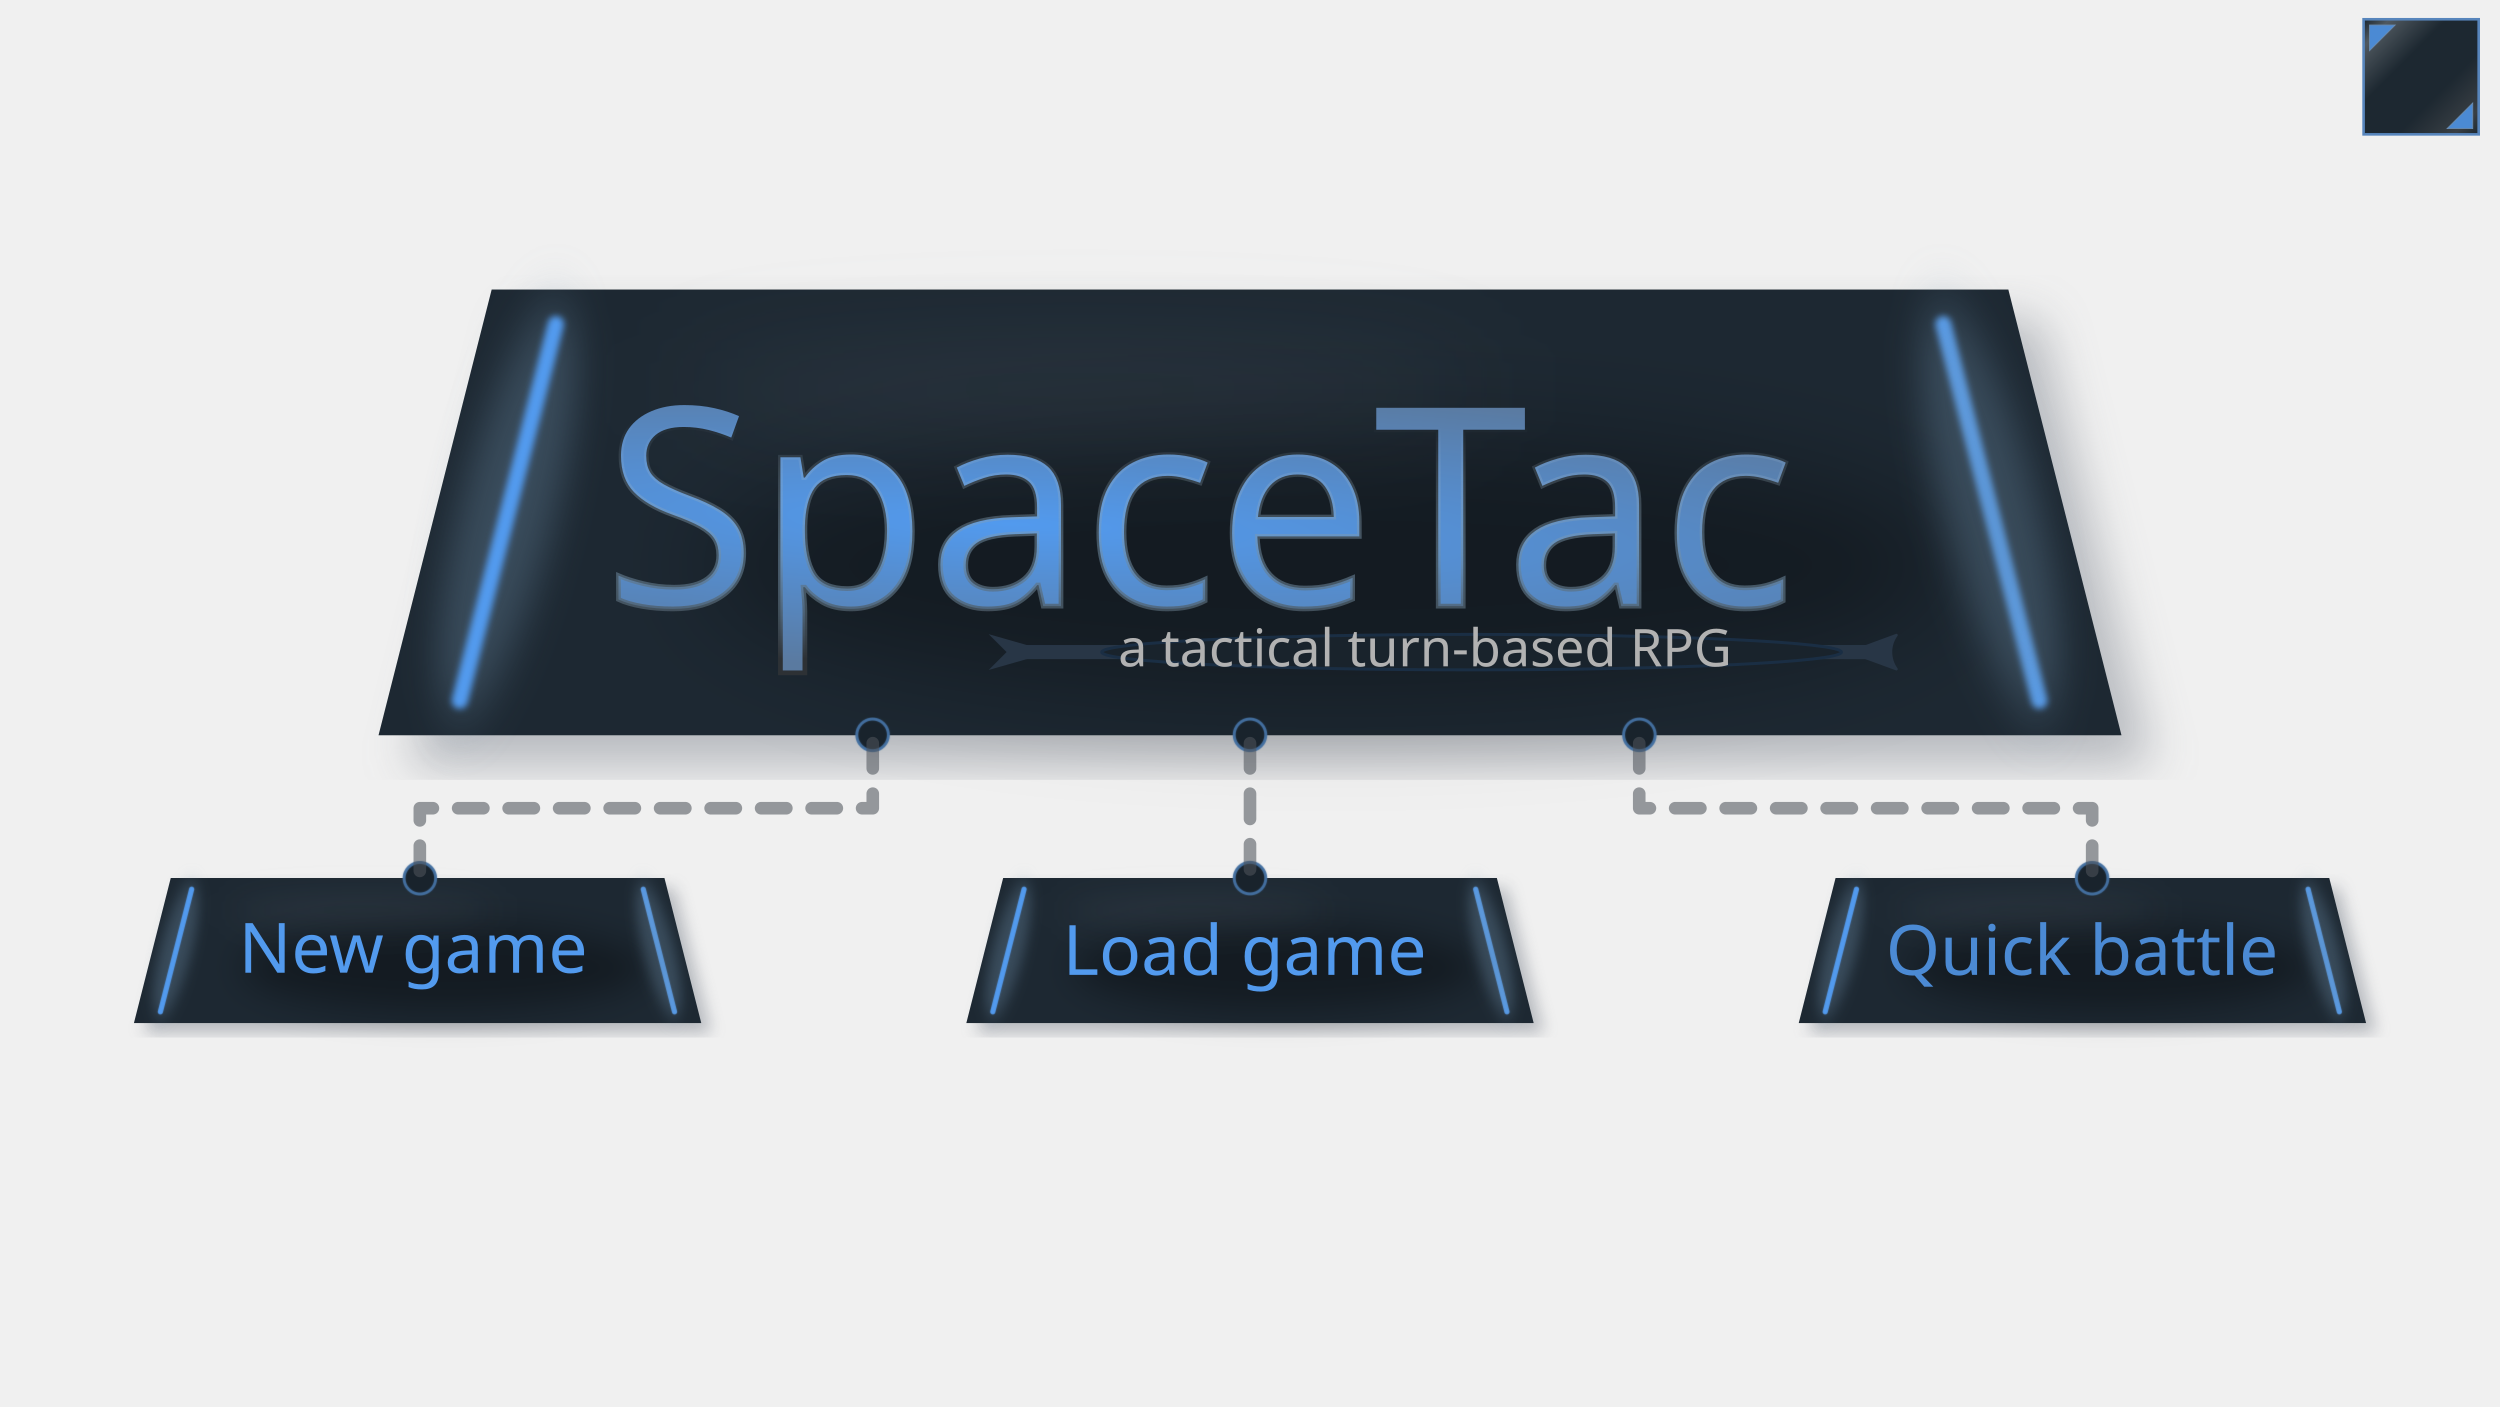
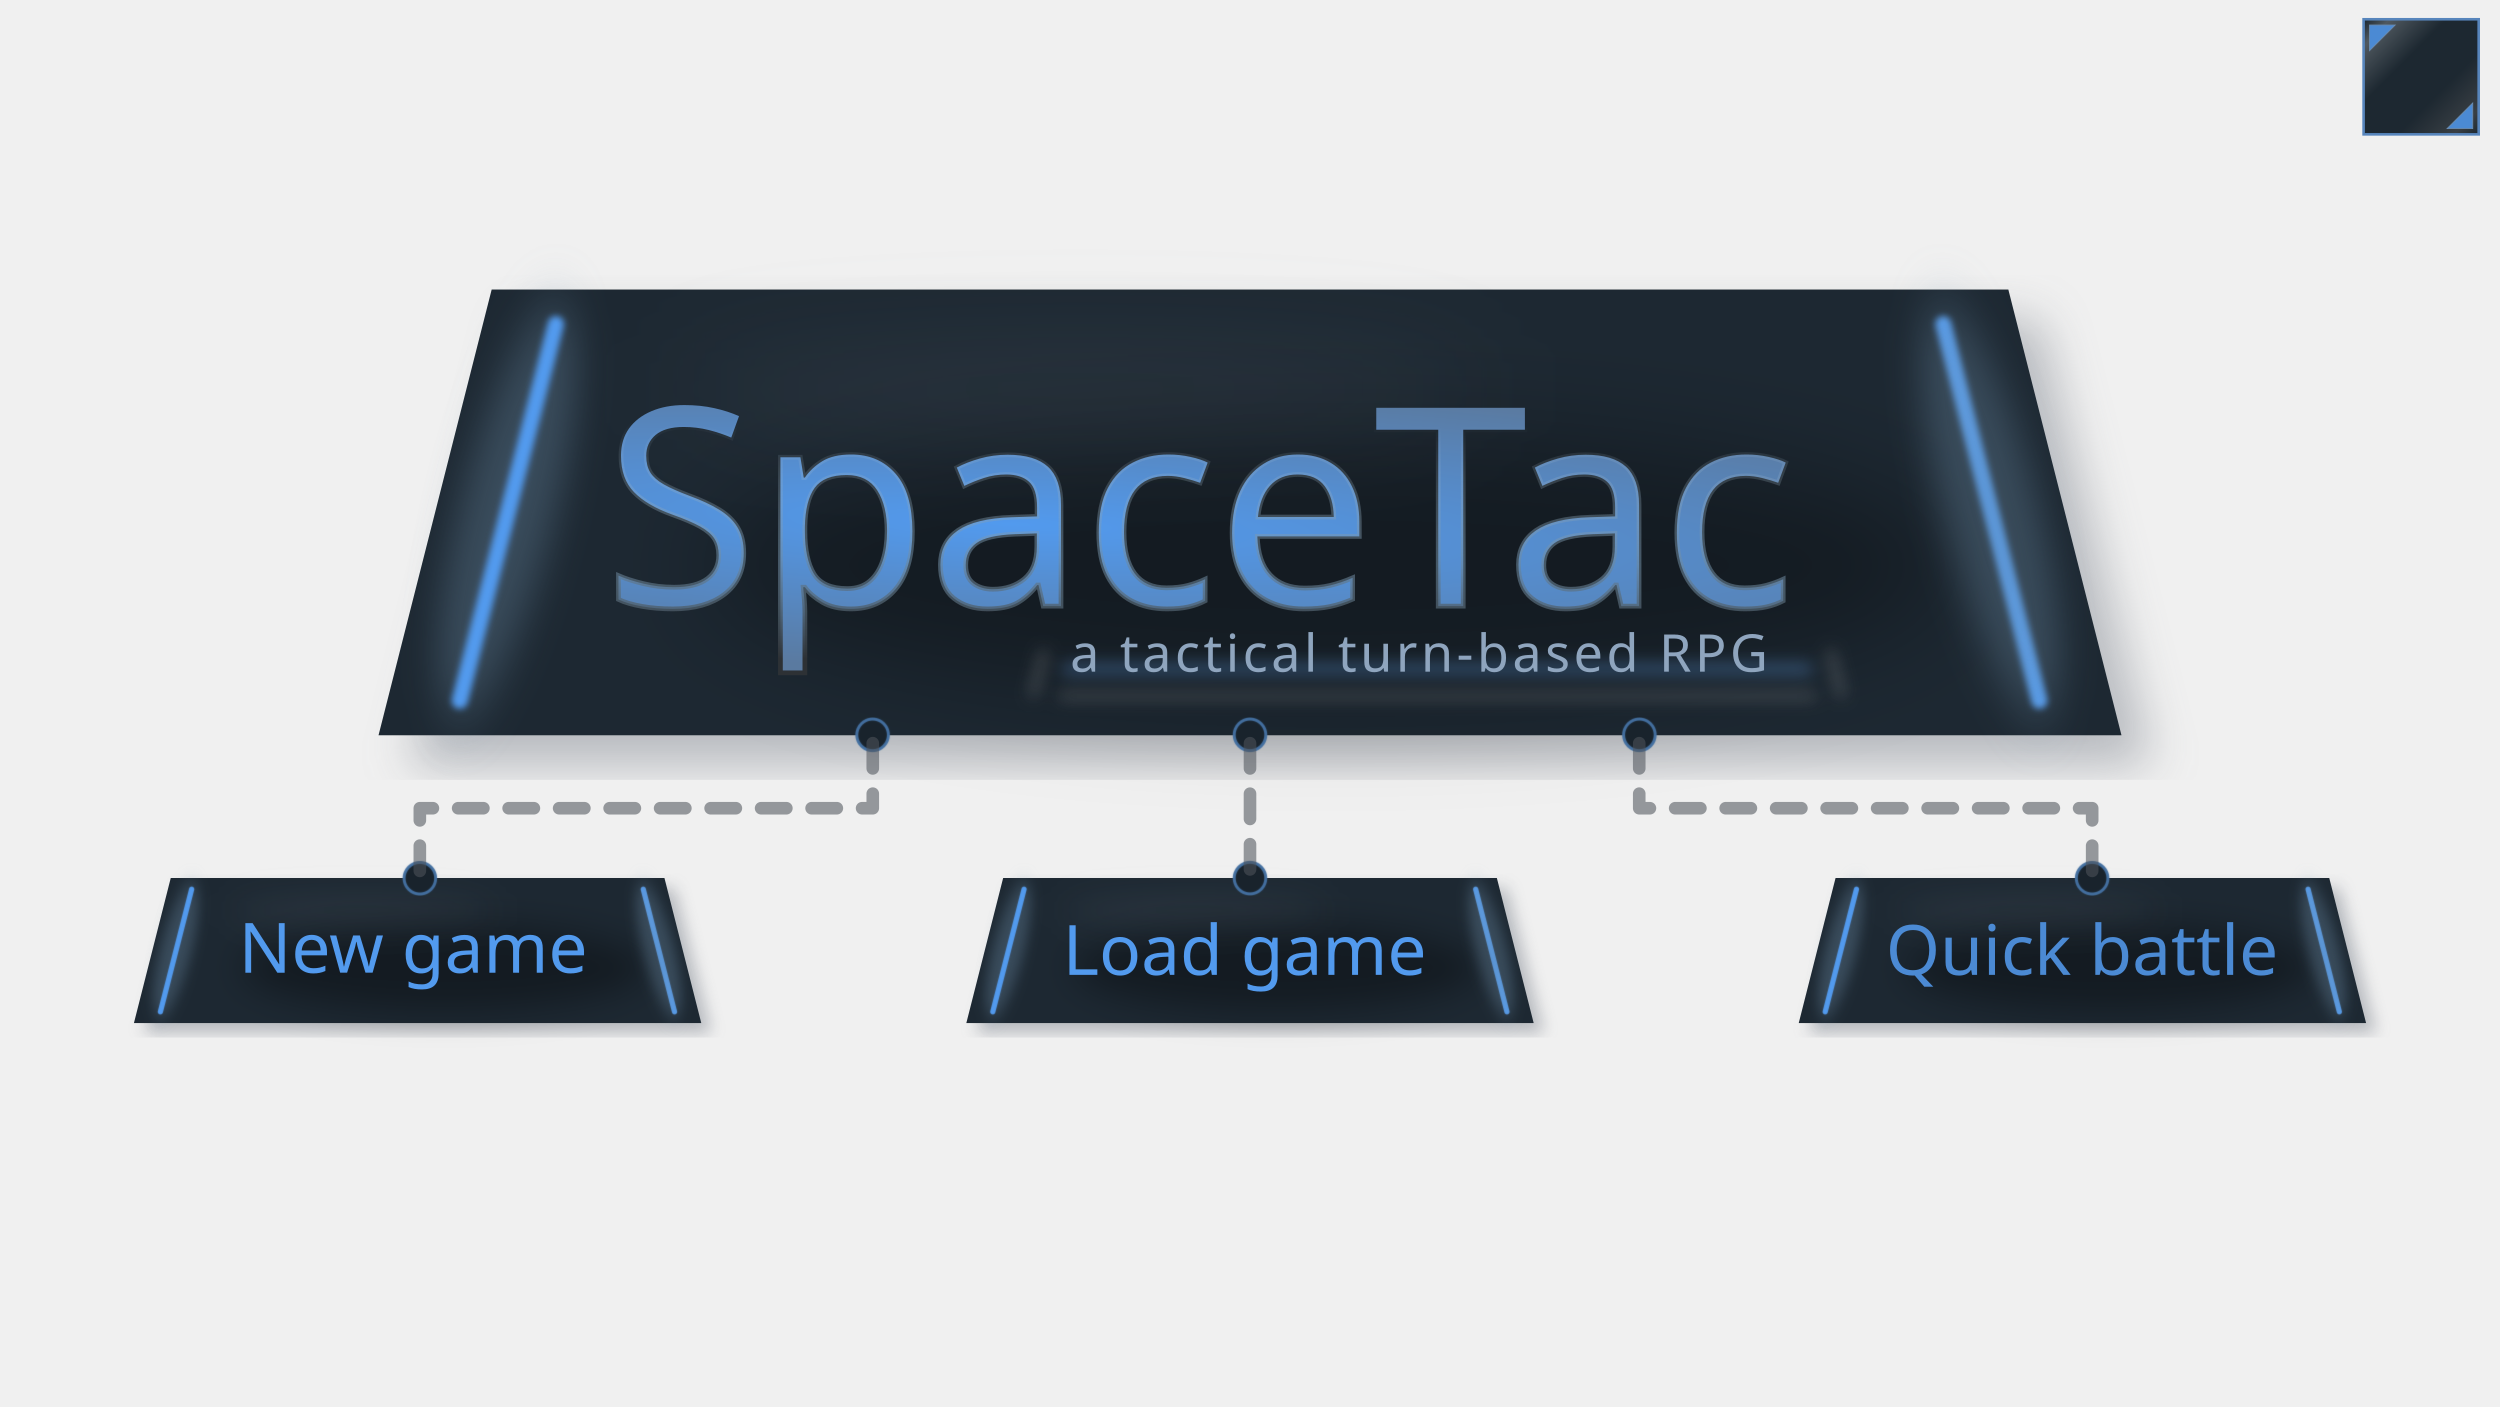
<svg xmlns="http://www.w3.org/2000/svg" xmlns:xlink="http://www.w3.org/1999/xlink" width="1920" height="1080" viewBox="0 0 508 285.75" version="1.1" id="svg8">
  <defs id="defs2">
    <linearGradient id="linearGradient4934">
      <stop style="stop-color:#1d2831;stop-opacity:1;" offset="0" id="stop4930" />
      <stop id="stop4938" offset="0.109" style="stop-color:#4f585f;stop-opacity:1" />
      <stop style="stop-color:#1d2831;stop-opacity:1" offset="0.358" id="stop4944" />
      <stop style="stop-color:#1d2831;stop-opacity:1" offset="0.647" id="stop4942" />
      <stop style="stop-color:#393f44;stop-opacity:1" offset="0.896" id="stop4940" />
      <stop style="stop-color:#1d2831;stop-opacity:1" offset="1" id="stop4932" />
    </linearGradient>
    <marker orient="auto" refY="0.0" refX="0.0" id="Arrow1Send" style="overflow:visible;">
      <path id="path5471" d="M 0.0,0.0 L 5.0,-5.0 L -12.5,0.0 L 5.0,5.0 L 0.0,0.0 z " style="fill-rule:evenodd;stroke:#283646;stroke-width:1pt;stroke-opacity:1;fill:#283646;fill-opacity:1" transform="scale(0.2) rotate(180) translate(6,0)" />
    </marker>
    <marker orient="auto" refY="0.0" refX="0.0" id="Arrow2Sstart" style="overflow:visible">
      <path id="path5486" style="fill-rule:evenodd;stroke-width:0.625;stroke-linejoin:round;stroke:#283646;stroke-opacity:1;fill:#283646;fill-opacity:1" d="M 8.719,4.034 L -2.207,0.016 L 8.719,-4.002 C 6.973,-1.63 6.983,1.616 8.719,4.034 z " transform="scale(0.3) translate(-2.3,0)" />
    </marker>
    <marker orient="auto" refY="0.0" refX="0.0" id="Arrow2Mend" style="overflow:visible;">
      <path id="path5483" style="fill-rule:evenodd;stroke-width:0.625;stroke-linejoin:round;stroke:#9bb0c9;stroke-opacity:1;fill:#9bb0c9;fill-opacity:1" d="M 8.719,4.034 L -2.207,0.016 L 8.719,-4.002 C 6.973,-1.63 6.983,1.616 8.719,4.034 z " transform="scale(0.6) rotate(180) translate(0,0)" />
    </marker>
    <marker orient="auto" refY="0.0" refX="0.0" id="Arrow1Lstart" style="overflow:visible">
      <path id="path5456" d="M 0.0,0.0 L 5.0,-5.0 L -12.5,0.0 L 5.0,5.0 L 0.0,0.0 z " style="fill-rule:evenodd;stroke:#9bb0c9;stroke-width:1pt;stroke-opacity:1;fill:#9bb0c9;fill-opacity:1" transform="scale(0.8) translate(12.5,0)" />
    </marker>
    <linearGradient id="linearGradient5286">
      <stop style="stop-color:#529aee;stop-opacity:1;" offset="0" id="stop5282" />
      <stop style="stop-color:#5a7aa0;stop-opacity:1" offset="1" id="stop5284" />
    </linearGradient>
    <linearGradient id="linearGradient5252">
      <stop style="stop-color:#2d3135;stop-opacity:1" offset="0" id="stop5248" />
      <stop id="stop5256" offset="0.426" style="stop-color:#6e8ba1;stop-opacity:0.549" />
      <stop style="stop-color:#c4d7e5;stop-opacity:0" offset="1" id="stop5250" />
    </linearGradient>
    <filter style="color-interpolation-filters:sRGB" id="filter4662" x="-0.224" width="1.449" y="-0.057" height="1.114">
      <feGaussianBlur stdDeviation="0.2" id="feGaussianBlur4664" />
    </filter>
    <filter style="color-interpolation-filters:sRGB" id="filter5244" x="-0.101" width="1.202" y="-0.48" height="1.96">
      <feGaussianBlur stdDeviation="3.474" id="feGaussianBlur5246" />
    </filter>
    <linearGradient xlink:href="#linearGradient5252" id="linearGradient5254" x1="259.383" y1="143.133" x2="259.575" y2="95.292" gradientUnits="userSpaceOnUse" gradientTransform="translate(6.076871,2.39208)" />
    <radialGradient xlink:href="#linearGradient5286" id="radialGradient5288" cx="201.792" cy="102.017" fx="201.792" fy="102.017" r="136.003" gradientTransform="matrix(1.93924,0.081369,-0.00937077,0.2233305,-185.0809,78.52622)" gradientUnits="userSpaceOnUse" />
    <filter style="color-interpolation-filters:sRGB" id="filter6839" x="-0.152" width="1.304" y="-1.559" height="4.118">
      <feGaussianBlur stdDeviation="3.473" id="feGaussianBlur6841" />
    </filter>
    <filter style="color-interpolation-filters:sRGB" id="filter7175" x="-0.416" width="1.831" y="-0.141" height="1.281">
      <feGaussianBlur stdDeviation="1.614" id="feGaussianBlur7177" />
    </filter>
    <filter style="color-interpolation-filters:sRGB;" id="filter7407">
      <feFlood flood-opacity="0.39" flood-color="rgb(93,102,114)" result="flood" id="feFlood7397" />
      <feComposite in="flood" in2="SourceGraphic" operator="in" result="composite1" id="feComposite7399" />
      <feGaussianBlur in="composite1" stdDeviation="1.6" result="blur" id="feGaussianBlur7401" />
      <feOffset dx="2" dy="2" result="offset" id="feOffset7403" />
      <feComposite in="SourceGraphic" in2="offset" operator="over" result="composite2" id="feComposite7405" />
    </filter>
    <filter style="color-interpolation-filters:sRGB" id="filter9551">
      <feFlood flood-opacity="0.212" flood-color="rgb(255,255,255)" result="flood" id="feFlood9541" />
      <feComposite in="flood" in2="SourceGraphic" operator="out" result="composite1" id="feComposite9543" />
      <feGaussianBlur in="composite1" stdDeviation="1.4" result="blur" id="feGaussianBlur9545" />
      <feOffset dx="0" dy="0" result="offset" id="feOffset9547" />
      <feComposite in="offset" in2="SourceGraphic" operator="atop" result="composite2" id="feComposite9549" />
    </filter>
    <linearGradient xlink:href="#linearGradient4934" id="linearGradient4936" x1="480.444" y1="4.079" x2="503.603" y2="27.136" gradientUnits="userSpaceOnUse" />
+     <filter style="color-interpolation-filters:sRGB" id="filter4662-5" x="-0.224" width="1.449" y="-0.057" height="1.114">
+       <feGaussianBlur stdDeviation="0.2" id="feGaussianBlur4664-3" />
+     </filter>
+     <filter style="color-interpolation-filters:sRGB" id="filter4941" x="-0.024" width="1.048" y="-0.445" height="1.889">
+       <feGaussianBlur stdDeviation="1.584" id="feGaussianBlur4943" />
+     </filter>
  </defs>
  <g id="layer3" transform="translate(0,-11.24998)" style="display:inline">
    <g style="display:inline" id="g4590" transform="translate(1.511907)">
      <path id="rect4587" d="M 33.186,189.655 H 133.502 l 7.484,29.482 H 25.702 Z" style="fill:#1d2832;fill-opacity:1;stroke-width:0.303;filter:url(#filter7407)" />
      <ellipse style="fill:#7595b3;fill-opacity:0.322;stroke:none;stroke-width:3.104;stroke-linecap:round;stroke-miterlimit:4;stroke-dasharray:none;stroke-dashoffset:59.556;stroke-opacity:1;filter:url(#filter7175)" id="path7057" cx="83.856" cy="190.152" rx="3.14" ry="14.21" transform="matrix(0.9709836,0.239146,-0.2481569,0.9687199,0,0)" />
      <path id="path4624" d="m 37.434,191.94 -6.357,24.912" style="fill:none;fill-rule:evenodd;stroke:#529aee;stroke-width:1.065;stroke-linecap:round;stroke-linejoin:miter;stroke-miterlimit:4;stroke-dasharray:none;stroke-opacity:1;filter:url(#filter4662)" />
      <use height="100%" width="100%" transform="matrix(-1,0,0,1,166.6337,0)" id="use4666" xlink:href="#path4624" y="0" x="0" />
      <ellipse style="fill:#000000;fill-opacity:0.325;stroke:none;stroke-width:0.965;stroke-linecap:round;stroke-miterlimit:4;stroke-dasharray:none;stroke-opacity:1;filter:url(#filter5244)" id="path5042" cx="88.692" cy="207.887" rx="41.293" ry="8.686" />
      <ellipse style="fill:#b2bac5;fill-opacity:0.1;stroke:none;stroke-width:2.865;stroke-linecap:round;stroke-miterlimit:4;stroke-dasharray:none;stroke-dashoffset:59.556;stroke-opacity:1;filter:url(#filter6839)" id="path6789" cx="72.121" cy="196.234" rx="27.395" ry="2.673" />
      <use x="0" y="0" xlink:href="#path7057" id="use7179" transform="matrix(-1,0,0,1,166.5556,0)" width="100%" height="100%" />
    </g>
    <use style="display:inline;fill:#529aee;fill-opacity:1" x="0" y="0" xlink:href="#g4590" id="use4592" transform="translate(169.1444)" width="100%" height="100%" />
    <use style="display:inline" x="0" y="0" xlink:href="#g4590" id="use4594" transform="translate(338.2887)" width="100%" height="100%" />
  </g>
  <g id="layer1" transform="translate(0,-11.24998)" style="display:inline">
    <use x="0" y="0" xlink:href="#g4590" id="use4617" transform="matrix(3.072131,0,0,3.072131,-6.687703,-512.5613)" width="100%" height="100%" />
-     <path style="fill:none;fill-rule:evenodd;stroke:#283646;stroke-width:2.865;stroke-linecap:butt;stroke-linejoin:miter;stroke-miterlimit:4;stroke-dasharray:none;stroke-dashoffset:15.757;stroke-opacity:1;marker-start:url(#Arrow1Send);marker-end:url(#Arrow2Sstart)" d="M 208.519,143.751 H 379.838" id="path5290" />
    <text xml:space="preserve" style="font-style:normal;font-weight:normal;font-size:10.583px;line-height:6.615px;font-family:sans-serif;letter-spacing:0px;word-spacing:0px;fill:#ff0000;fill-opacity:1;stroke:none;stroke-width:0.265px;stroke-linecap:butt;stroke-linejoin:miter;stroke-opacity:1" x="216.488" y="198.11" id="text4525">
      <tspan id="tspan4523" x="216.488" y="204.167" style="fill:#ff0000;fill-opacity:1;stroke-width:0.265px" />
    </text>
    <text xml:space="preserve" style="font-style:normal;font-variant:normal;font-weight:normal;font-stretch:normal;font-size:50.8px;line-height:6.615px;font-family:'Arial Black';-inkscape-font-specification:'Arial Black, ';letter-spacing:0px;word-spacing:0px;fill:url(#radialGradient5288);fill-opacity:1;stroke:url(#linearGradient5254);stroke-width:0.965;stroke-linecap:butt;stroke-linejoin:miter;stroke-miterlimit:4;stroke-dasharray:none;stroke-opacity:1" x="122.795" y="134.418" id="text4529">
      <tspan id="tspan4527" x="122.795" y="134.418" style="font-style:normal;font-variant:normal;font-weight:normal;font-stretch:normal;font-size:56.444px;line-height:6.61px;font-family:DAGGERSQUARE;-inkscape-font-specification:DAGGERSQUARE;fill:url(#radialGradient5288);fill-opacity:1;stroke:url(#linearGradient5254);stroke-width:0.965;stroke-miterlimit:4;stroke-dasharray:none;stroke-opacity:1">SpaceTac</tspan>
-     </text>
-     <ellipse style="fill:#19232c;fill-opacity:1;stroke:#1a2e44;stroke-width:0.6;stroke-linecap:round;stroke-miterlimit:4;stroke-dasharray:none;stroke-dashoffset:59.556;stroke-opacity:1" id="path6915" cx="299.03" cy="143.765" rx="75.166" ry="3.601" />
-     <text xml:space="preserve" style="font-style:normal;font-weight:normal;font-size:10.583px;line-height:6.615px;font-family:sans-serif;letter-spacing:0px;word-spacing:0px;fill:#b2b2b2;fill-opacity:1;stroke:none;stroke-width:0.265px;stroke-linecap:butt;stroke-linejoin:miter;stroke-opacity:1" x="227.215" y="146.652" id="text4550">
-       <tspan id="tspan4548" x="227.215" y="146.652" style="font-style:normal;font-variant:normal;font-weight:normal;font-stretch:normal;font-family:DAGGERSQUARE;-inkscape-font-specification:DAGGERSQUARE;fill:#b2b2b2;fill-opacity:1;stroke-width:0.265px">a tactical turn-based RPG</tspan>
    </text>
    <g id="g7596" transform="translate(-1.058333)">
      <circle r="3.207" cy="160.574" cx="178.371" id="path7585" style="fill:#19232c;fill-opacity:1;stroke:#436fa0;stroke-width:0.6;stroke-linecap:round;stroke-miterlimit:4;stroke-dasharray:none;stroke-dashoffset:59.556;stroke-opacity:1;filter:url(#filter4662)" />
      <use height="100%" width="100%" transform="translate(-91.99401,29.13253)" id="use7589" xlink:href="#path7585" y="0" x="0" />
      <path id="path7591" d="M 86.368,189.498 V 175.481 H 178.405 V 160.74" style="fill:none;fill-rule:evenodd;stroke:#4e535a;stroke-width:2.565;stroke-linecap:round;stroke-linejoin:round;stroke-miterlimit:4;stroke-dasharray:5.13, 5.13;stroke-dashoffset:8.977;stroke-opacity:0.566" />
    </g>
    <use x="0" y="0" xlink:href="#g7596" id="use7598" transform="matrix(-1,0,0,1,510.439,0)" width="100%" height="100%" />
    <use x="0" y="0" xlink:href="#path7585" id="use7600" transform="translate(75.62932)" width="100%" height="100%" />
    <use x="0" y="0" xlink:href="#use7600" id="use7603" transform="translate(0,29.10875)" width="100%" height="100%" />
    <path style="fill:none;fill-rule:evenodd;stroke:#4e535a;stroke-width:2.565;stroke-linecap:round;stroke-linejoin:miter;stroke-miterlimit:4;stroke-dasharray:5.13, 5.13;stroke-dashoffset:8.465;stroke-opacity:0.565" d="M 254,189.713 V 160.74" id="path7605" />
+     <g id="g4655" style="opacity:0.681;filter:url(#filter4941)" transform="matrix(1.038761,0,0,1.038761,-11.31996,-5.741679)">
+       <g transform="translate(3.175022)" id="g4649">
+         <path id="path4624-5" d="m 214.054,135.675 -6.357,24.912" style="display:inline;fill:none;fill-rule:evenodd;stroke:#b2b2b2;stroke-width:1.99;stroke-linecap:round;stroke-linejoin:miter;stroke-miterlimit:4;stroke-dasharray:none;stroke-opacity:1;filter:url(#filter4662-5)" transform="matrix(0.343258,0,0,0.343258,138.4909,97.28376)" />
+         <use x="0" y="0" xlink:href="#path4624-5" id="use4643" width="100%" height="100%" transform="matrix(-1,0,0,1,577.742,0)" />
+       </g>
+       <path id="path4645" d="M 218.341,152.478 H 365.751" style="fill:none;fill-rule:evenodd;stroke:#b2b2b2;stroke-width:0.635;stroke-linecap:round;stroke-linejoin:miter;stroke-miterlimit:4;stroke-dasharray:none;stroke-dashoffset:0;stroke-opacity:1" />
+       <path style="opacity:1;fill:none;fill-rule:evenodd;stroke:#568ac7;stroke-width:2.138;stroke-linecap:round;stroke-linejoin:miter;stroke-miterlimit:4;stroke-dasharray:none;stroke-dashoffset:0;stroke-opacity:0.687" d="M 219.671,147.246 H 364.421" id="path4945" />
+     </g>
+     <text xml:space="preserve" style="font-style:normal;font-weight:normal;font-size:10.583px;line-height:6.615px;font-family:sans-serif;letter-spacing:0px;word-spacing:0px;fill:#8fa5be;fill-opacity:1;stroke:none;stroke-width:0.265px;stroke-linecap:butt;stroke-linejoin:miter;stroke-opacity:1;" x="217.457" y="147.734" id="text4550">
+       <tspan id="tspan4548" x="217.457" y="147.734" style="font-style:normal;font-variant:normal;font-weight:normal;font-stretch:normal;font-family:DAGGERSQUARE;-inkscape-font-specification:DAGGERSQUARE;letter-spacing:0.712px;fill:#8fa5be;fill-opacity:1;stroke-width:0.265px;">a tactical turn-based RPG</tspan>
+     </text>
  </g>
  <g id="layer2" style="display:inline">
    <text xml:space="preserve" style="font-style:normal;font-weight:normal;font-size:10.583px;line-height:6.615px;font-family:sans-serif;letter-spacing:0px;word-spacing:0px;fill:#529aee;fill-opacity:1;stroke:none;stroke-width:0.265px;stroke-linecap:butt;stroke-linejoin:miter;stroke-opacity:1" x="48.484" y="197.663" id="text4554">
      <tspan id="tspan4552" x="48.484" y="197.663" style="font-style:normal;font-variant:normal;font-weight:normal;font-stretch:normal;font-size:14.111px;font-family:DAGGERSQUARE;-inkscape-font-specification:DAGGERSQUARE;fill:#529aee;fill-opacity:1;stroke-width:0.265px">New game</tspan>
    </text>
    <text xml:space="preserve" style="font-style:normal;font-weight:normal;font-size:10.583px;line-height:6.615px;font-family:sans-serif;letter-spacing:0px;word-spacing:0px;fill:#529aee;fill-opacity:1;stroke:none;stroke-width:0.265px;stroke-linecap:butt;stroke-linejoin:miter;stroke-opacity:1" x="215.934" y="198.097" id="text4554-6">
      <tspan id="tspan4552-7" x="215.934" y="198.097" style="font-style:normal;font-variant:normal;font-weight:normal;font-stretch:normal;font-size:14.111px;font-family:DAGGERSQUARE;-inkscape-font-specification:DAGGERSQUARE;fill:#529aee;fill-opacity:1;stroke-width:0.265px">Load game</tspan>
    </text>
    <text xml:space="preserve" style="font-style:normal;font-weight:normal;font-size:10.583px;line-height:6.615px;font-family:sans-serif;letter-spacing:0px;word-spacing:0px;fill:#4b8ad4;fill-opacity:1;stroke:none;stroke-width:0.265px;stroke-linecap:butt;stroke-linejoin:miter;stroke-opacity:1" x="383.204" y="198.097" id="text4554-2">
      <tspan id="tspan4552-74" x="383.204" y="198.097" style="font-style:normal;font-variant:normal;font-weight:normal;font-stretch:normal;font-size:14.111px;font-family:DAGGERSQUARE;-inkscape-font-specification:DAGGERSQUARE;fill:#4b8ad4;fill-opacity:1;stroke-width:0.265px">Quick battle</tspan>
    </text>
  </g>
  <g id="layer4" style="display:none">
    <rect style="fill:#1e3959;fill-opacity:1;fill-rule:evenodd;stroke:#8fbcbd;stroke-width:0.794;stroke-linecap:butt;stroke-linejoin:miter;stroke-miterlimit:4;stroke-dasharray:none;stroke-opacity:0.962" id="rect4557" width="354.922" height="116.021" x="76.539" y="32.744" />
    <text xml:space="preserve" style="font-style:normal;font-weight:normal;font-size:7.056px;line-height:6.615px;font-family:sans-serif;letter-spacing:0px;word-spacing:0px;fill:#ffffff;fill-opacity:1;stroke:none;stroke-width:0.265px;stroke-linecap:butt;stroke-linejoin:miter;stroke-opacity:1" x="97.214" y="67.559" id="text4560">
      <tspan id="tspan4558" x="97.214" y="67.559" style="font-size:11.289px;fill:#ffffff;fill-opacity:1;stroke-width:0.265px">Load a saved game</tspan>
    </text>
    <text xml:space="preserve" style="font-style:normal;font-weight:normal;font-size:7.056px;line-height:6.615px;font-family:sans-serif;letter-spacing:0px;word-spacing:0px;fill:#ffffff;fill-opacity:1;stroke:none;stroke-width:0.265px;stroke-linecap:butt;stroke-linejoin:miter;stroke-opacity:1" x="95.461" y="125.163" id="text4564">
      <tspan id="tspan4562" x="95.461" y="125.163" style="font-size:11.289px;fill:#ffffff;fill-opacity:1;stroke-width:0.265px">Enter an invite code</tspan>
    </text>
    <rect style="fill:#8bb8ba;fill-opacity:1;fill-rule:evenodd;stroke:#fbfbfb;stroke-width:0.529;stroke-linecap:butt;stroke-linejoin:miter;stroke-miterlimit:4;stroke-dasharray:none;stroke-opacity:0.46" id="rect5683" width="128.49" height="22.278" x="228.949" y="110.909" />
    <path style="display:inline;fill:#267482;fill-opacity:1;fill-rule:evenodd;stroke:none;stroke-width:0.265px;stroke-linecap:butt;stroke-linejoin:miter;stroke-opacity:1;filter:url(#filter9551)" id="path4777" d="m 348.011,69.452 0,-10.015 8.673,5.007 z" />
    <rect style="fill:#8fbcbd;fill-opacity:0.965;fill-rule:evenodd;stroke:#fbfbfb;stroke-width:0.529;stroke-linecap:butt;stroke-linejoin:miter;stroke-miterlimit:4;stroke-dasharray:none;stroke-opacity:0.459" id="rect6552" width="94.872" height="51.027" x="245.758" y="38.932" />
    <use x="0" y="0" xlink:href="#path4777" id="use6554" width="100%" height="100%" transform="matrix(-1,0,0,1,586.3885,-6.6582243e-7)" />
    <g id="g6590" style="stroke-width:0.529;stroke-miterlimit:4;stroke-dasharray:none" transform="translate(-16.17925,-22.87406)">
      <text id="text6566" y="100.164" x="270.469" style="font-style:normal;font-weight:normal;font-size:7.056px;line-height:6.615px;font-family:sans-serif;letter-spacing:0px;word-spacing:0px;fill:#000000;fill-opacity:1;stroke:none;stroke-width:0.529;stroke-linecap:butt;stroke-linejoin:miter;stroke-miterlimit:4;stroke-dasharray:none;stroke-opacity:1" xml:space="preserve">
        <tspan style="font-size:8.467px;stroke-width:0.529;stroke-miterlimit:4;stroke-dasharray:none" y="100.164" x="270.469" id="tspan6564">On your computer</tspan>
      </text>
      <text id="text6570" y="78.997" x="271.164" style="font-style:normal;font-weight:normal;font-size:7.056px;line-height:6.615px;font-family:sans-serif;letter-spacing:0px;word-spacing:0px;fill:#000000;fill-opacity:1;stroke:none;stroke-width:0.529;stroke-linecap:butt;stroke-linejoin:miter;stroke-miterlimit:4;stroke-dasharray:none;stroke-opacity:1" xml:space="preserve">
        <tspan style="font-size:8.467px;stroke-width:0.529;stroke-miterlimit:4;stroke-dasharray:none" y="78.997" x="271.164" id="tspan6568">2017-05-03 18:30</tspan>
      </text>
    </g>
    <g id="g6668" transform="translate(0,-3.8146973e-6)">
      <circle r="18.899" cy="64.445" cx="390.901" id="path6600" style="fill:#343434;fill-opacity:0.419;fill-rule:evenodd;stroke:#c7c7c7;stroke-width:1.058;stroke-linecap:butt;stroke-linejoin:miter;stroke-miterlimit:4;stroke-dasharray:none;stroke-opacity:0.47" />
      <path id="path6604" d="m 378.807,63.844 9.889,11.092 14.299,-20.981 -15.101,13.363 z" style="fill:#a0f26a;fill-opacity:1;fill-rule:evenodd;stroke:none;stroke-width:0.265;stroke-linecap:butt;stroke-linejoin:miter;stroke-miterlimit:4;stroke-dasharray:none;stroke-opacity:1" />
    </g>
    <circle style="fill:#19232c;fill-opacity:1;stroke:#90cedf;stroke-width:0.6;stroke-linecap:round;stroke-miterlimit:4;stroke-dasharray:none;stroke-dashoffset:59.556;stroke-opacity:1;filter:url(#filter4662)" id="use7600-7" cx="254" cy="149.298" r="3.207" />
    <use style="display:inline" x="0" y="0" xlink:href="#use7600-7" id="use7603-5" transform="translate(-1.9835942e-6,29.10875)" width="100%" height="100%" />
    <path style="display:inline;fill:none;fill-rule:evenodd;stroke:#b4c5cc;stroke-width:2.565;stroke-linecap:round;stroke-linejoin:miter;stroke-miterlimit:4;stroke-dasharray:5.13, 5.13;stroke-dashoffset:8.465;stroke-opacity:0.565" d="M 254,178.437 V 149.464" id="path7605-3" />
    <g id="g6672" transform="translate(0,0.5291667)">
      <use transform="translate(-0.3779762,57.07442)" height="100%" width="100%" id="use6602" xlink:href="#path6600" y="0" x="0" />
      <path id="rect6659" d="m 399.343,110.16 -8.82,8.82 -8.82,-8.82 -2.539,2.539 8.82,8.82 -8.82,8.82 2.539,2.539 8.82,-8.82 8.82,8.82 2.539,-2.539 -8.82,-8.82 8.82,-8.82 z" style="fill:#b4220c;fill-opacity:1;fill-rule:evenodd;stroke:none;stroke-width:0.265px;stroke-linecap:butt;stroke-linejoin:miter;stroke-opacity:1" />
    </g>
    <path style="fill:none;fill-rule:evenodd;stroke:#8bb8ba;stroke-width:0.794;stroke-linecap:butt;stroke-linejoin:miter;stroke-miterlimit:4;stroke-dasharray:none;stroke-opacity:1" d="M 76.635,96.233 H 431.46" id="path6674" />
  </g>
  <g id="layer5" style="display:inline">
    <g id="g4950">
      <rect y="3.914" x="480.283" height="23.386" width="23.386" id="rect6016" style="display:inline;fill:url(#linearGradient4936);fill-opacity:1;fill-rule:evenodd;stroke:#5785bc;stroke-width:0.529;stroke-linecap:butt;stroke-linejoin:miter;stroke-miterlimit:4;stroke-dasharray:none;stroke-opacity:1" />
      <g transform="translate(-0.049883,0.03392527)" id="g4928">
        <path style="display:inline;fill:#4b8ad4;fill-opacity:1;fill-rule:evenodd;stroke:#6a8cb1;stroke-width:0.17;stroke-linecap:butt;stroke-linejoin:miter;stroke-miterlimit:4;stroke-dasharray:none;stroke-opacity:1" d="m 481.542,5.056 h 5.2 l -5.2,5.2 z" id="rect6020" />
        <use x="0" y="0" xlink:href="#rect6020" id="use4924" width="100%" height="100%" transform="rotate(180,492.0263,15.5734)" />
      </g>
    </g>
  </g>
</svg>
